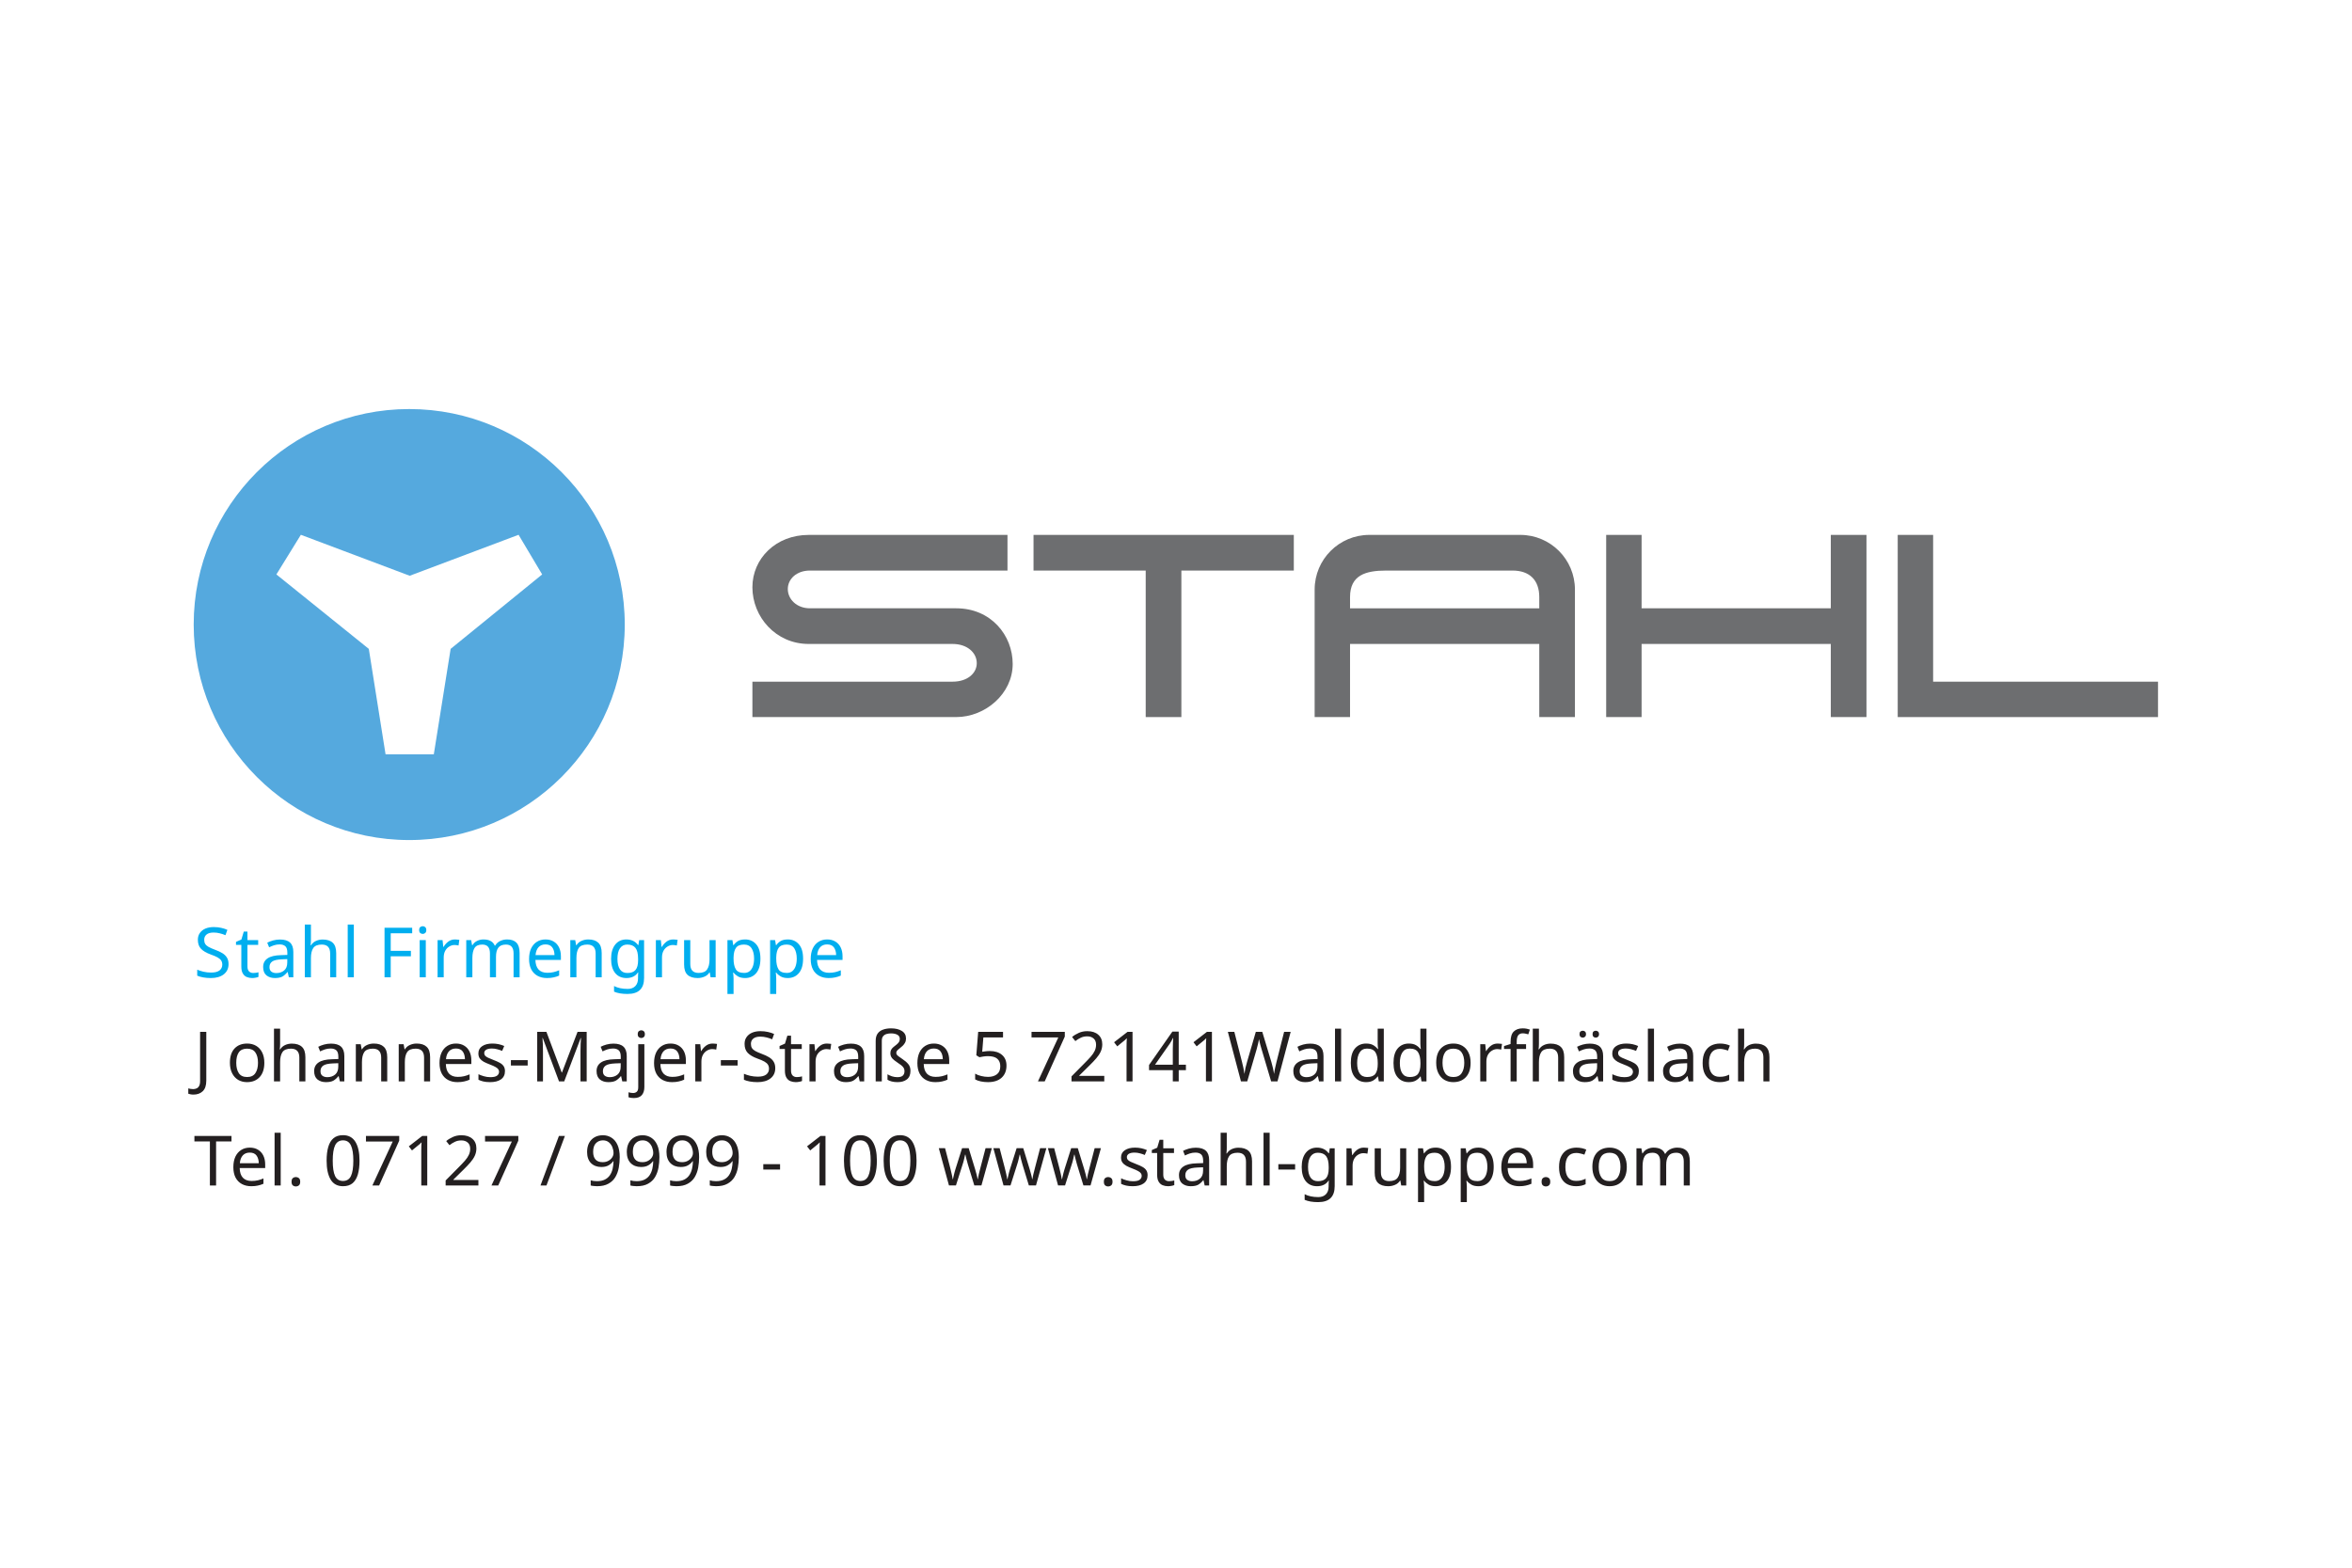
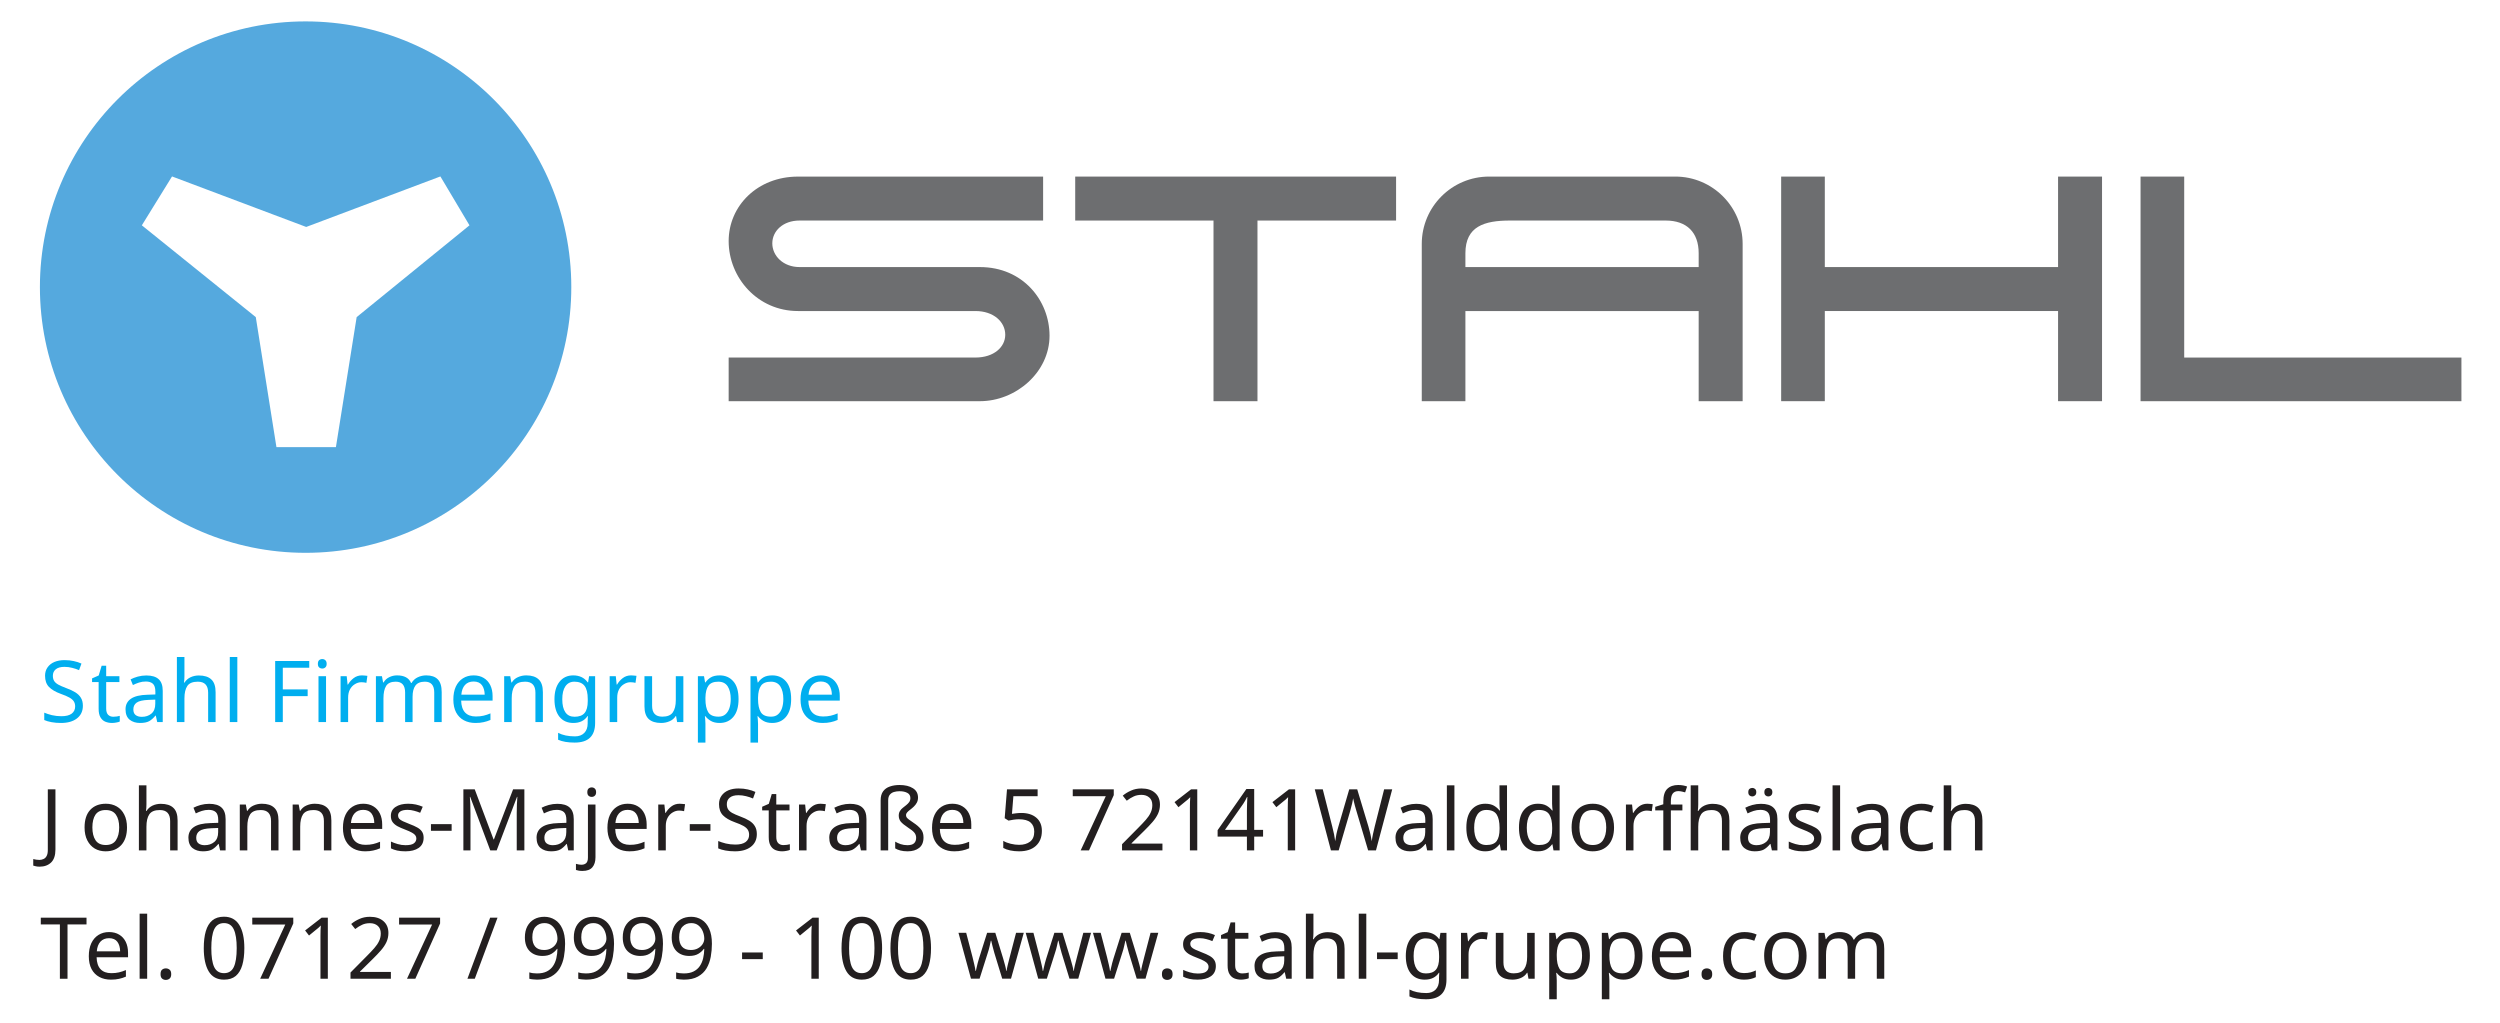
- <svg xmlns="http://www.w3.org/2000/svg" width="100%" height="100%" viewBox="0 0 2835 1890" version="1.1" xml:space="preserve" style="fill-rule:evenodd;clip-rule:evenodd;stroke-linejoin:round;stroke-miterlimit:2;">
-   <g transform="matrix(5.55556,0,0,5.55556,0,0)">
+ <svg xmlns="http://www.w3.org/2000/svg" width="100%" height="100%" viewBox="0 0 880 360" version="1.1" xml:space="preserve" style="fill-rule:evenodd;clip-rule:evenodd;stroke-linejoin:round;stroke-miterlimit:2;">
+   <g transform="matrix(2,0,0,2,-70,-170)">
    <g>
      <g transform="matrix(0.250984,0,0,0.250984,14.1732,0)">
        <path d="M297.283,353.674C194.382,353.674 110.966,437.09 110.966,539.991C110.966,642.893 194.382,726.326 297.283,726.326C400.185,726.326 483.6,642.893 483.6,539.991C483.6,437.09 400.185,353.674 297.283,353.674M333.085,561.036L318.536,652.194L276.828,652.194L262.348,561.036L182.448,496.673L203.614,462.395L297.699,497.816L391.802,462.395L412.205,496.673L333.085,561.036Z" style="fill:rgb(85,169,222);fill-rule:nonzero;" />
      </g>
      <g transform="matrix(0.250984,0,0,0.250984,14.1732,0.626958)">
        <path d="M787.901,570.924C787.901,561.917 779.795,554.279 766.978,554.279L642.547,554.279C614.194,554.279 593.946,530.879 593.946,505.227C593.946,480.476 614.194,460.003 642.547,460.003L814.454,460.003L814.454,490.816L643.673,490.816C631.965,490.816 624.551,498.247 624.551,506.803C624.551,515.567 632.19,523.448 643.673,523.448L770.131,523.448C800.268,523.448 818.957,546.848 818.957,571.599C818.957,597.251 795.332,617.499 770.131,617.499L593.946,617.499L593.946,586.893L766.978,586.893C780.021,586.893 787.901,579.48 787.901,570.924" style="fill:rgb(109,110,112);fill-rule:nonzero;" />
      </g>
      <g transform="matrix(0.250984,0,0,0.250984,14.1732,0.626707)">
        <path d="M1061.97,459.995L1061.97,490.826L964.77,490.826L964.77,617.508L933.94,617.508L933.94,490.826L836.962,490.826L836.962,459.995L1061.97,459.995Z" style="fill:rgb(109,110,112);fill-rule:nonzero;" />
      </g>
      <g transform="matrix(0.250984,0,0,0.250984,14.1732,0.623193)">
        <path d="M1304.99,617.515L1274.16,617.515L1274.16,554.295L1110.58,554.295L1110.58,617.515L1079.98,617.515L1079.98,507.253C1079.98,481.168 1101.13,460.002 1127.23,460.002L1257.74,460.002C1283.84,460.002 1304.99,481.168 1304.99,507.253L1304.99,617.515ZM1110.58,523.465L1274.16,523.465L1274.16,513.783C1274.16,499.164 1265.85,490.833 1250.99,490.833L1141.87,490.833C1123.85,490.833 1110.58,494.886 1110.58,513.783L1110.58,523.465Z" style="fill:rgb(109,110,112);fill-rule:nonzero;" />
      </g>
      <g transform="matrix(0.250984,0,0,0.250984,14.1732,0.624197)">
        <path d="M1526.18,554.284L1362.61,554.284L1362.61,617.504L1332,617.504L1332,460.009L1362.61,460.009L1362.61,523.454L1526.18,523.454L1526.18,460.009L1557.01,460.009L1557.01,617.504L1526.18,617.504L1526.18,554.284Z" style="fill:rgb(109,110,112);fill-rule:nonzero;" />
      </g>
      <g transform="matrix(0.250984,0,0,0.250984,14.1732,0.626707)">
        <path d="M1584.02,459.995L1614.63,459.995L1614.63,586.903L1809.03,586.903L1809.03,617.508L1584.02,617.508L1584.02,459.995Z" style="fill:rgb(109,110,112);fill-rule:nonzero;" />
      </g>
      <text x="42.024px" y="212.086px" style="font-family:'SegoeUI', 'Segoe UI';font-size:15.059px;fill:rgb(0,174,239);">S<tspan x="50.969px 57.503px 66.596px 76.548px 81.626px 87.181px 95.965px 101.043px 107.709px 122.11px 131.416px 141.369px 151.667px 158.334px 168.286px 178.57px 188.854px " y="212.086px 212.086px 212.086px 212.086px 212.086px 212.086px 212.086px 212.086px 212.086px 212.086px 212.086px 212.086px 212.086px 212.086px 212.086px 212.086px 212.086px ">tahl Firmengruppe</tspan>
      </text>
      <text x="42.024px" y="234.675px" style="font-family:'SegoeUI', 'Segoe UI';font-size:15.059px;fill:rgb(35,31,32);">J<tspan x="49.055px 59.535px 69.714px 79.032px 89.211px 99.389px 108.921px 116.967px 124.645px 139.824px 149.142px 154.446px 163.977px 170.869px 178.547px 187.718px 194.478px 201.369px 210.688px 220.535px 230.067px 235.846px 245.621px 258.871px 268.495px 278.119px 287.743px 297.367px 306.991px 321.975px 331.143px 336.296px 346.67px 357.044px 367.374px 374.115px 380.335px 390.363px 399.531px 407.427px 412.58px 421.748px 430.21px " y="234.675px 234.675px 234.675px 234.675px 234.675px 234.675px 234.675px 234.675px 234.675px 234.675px 234.675px 234.675px 234.675px 234.675px 234.675px 234.675px 234.675px 234.675px 234.675px 234.675px 234.675px 234.675px 234.675px 234.675px 234.675px 234.675px 234.675px 234.675px 234.675px 234.675px 234.675px 234.675px 234.675px 234.675px 234.675px 234.675px 234.675px 234.675px 234.675px 234.675px 234.675px 234.675px 234.675px ">ohannes-Majer-Straße 5 72141Walddorfhäslach</tspan>
      </text>
      <text x="42.024px" y="257.263px" style="font-family:'SegoeUI', 'Segoe UI';font-size:15.059px;fill:rgb(35,31,32);">T<tspan x="49.799px 59.03px 64.032px 68.653px 74.131px 83.605px 93.078px 102.551px 112.025px 121.498px 126.979px 134.203px 139.682px 149.155px 158.629px 168.102px 177.575px 183.056px 190.434px 195.914px 205.387px 214.861px 224.334px 258.876px 271.867px 284.858px 297.849px 303.222px 311.72px 318.932px 328.702px 339.333px 345.088px 353.219px 364.195px 371.538px 382.169px 393.13px 404.092px 414.075px 419.448px 428.513px 439.445px " y="257.263px 257.263px 257.263px 257.263px 257.263px 257.263px 257.263px 257.263px 257.263px 257.263px 257.263px 257.263px 257.263px 257.263px 257.263px 257.263px 257.263px 257.263px 257.263px 257.263px 257.263px 257.263px 257.263px 257.263px 257.263px 257.263px 257.263px 257.263px 257.263px 257.263px 257.263px 257.263px 257.263px 257.263px 257.263px 257.263px 257.263px 257.263px 257.263px 257.263px 257.263px 257.263px 257.263px ">el. 07127 / 9999 - 100 www.stahl-gruppe.com</tspan>
      </text>
    </g>
  </g>
</svg>
